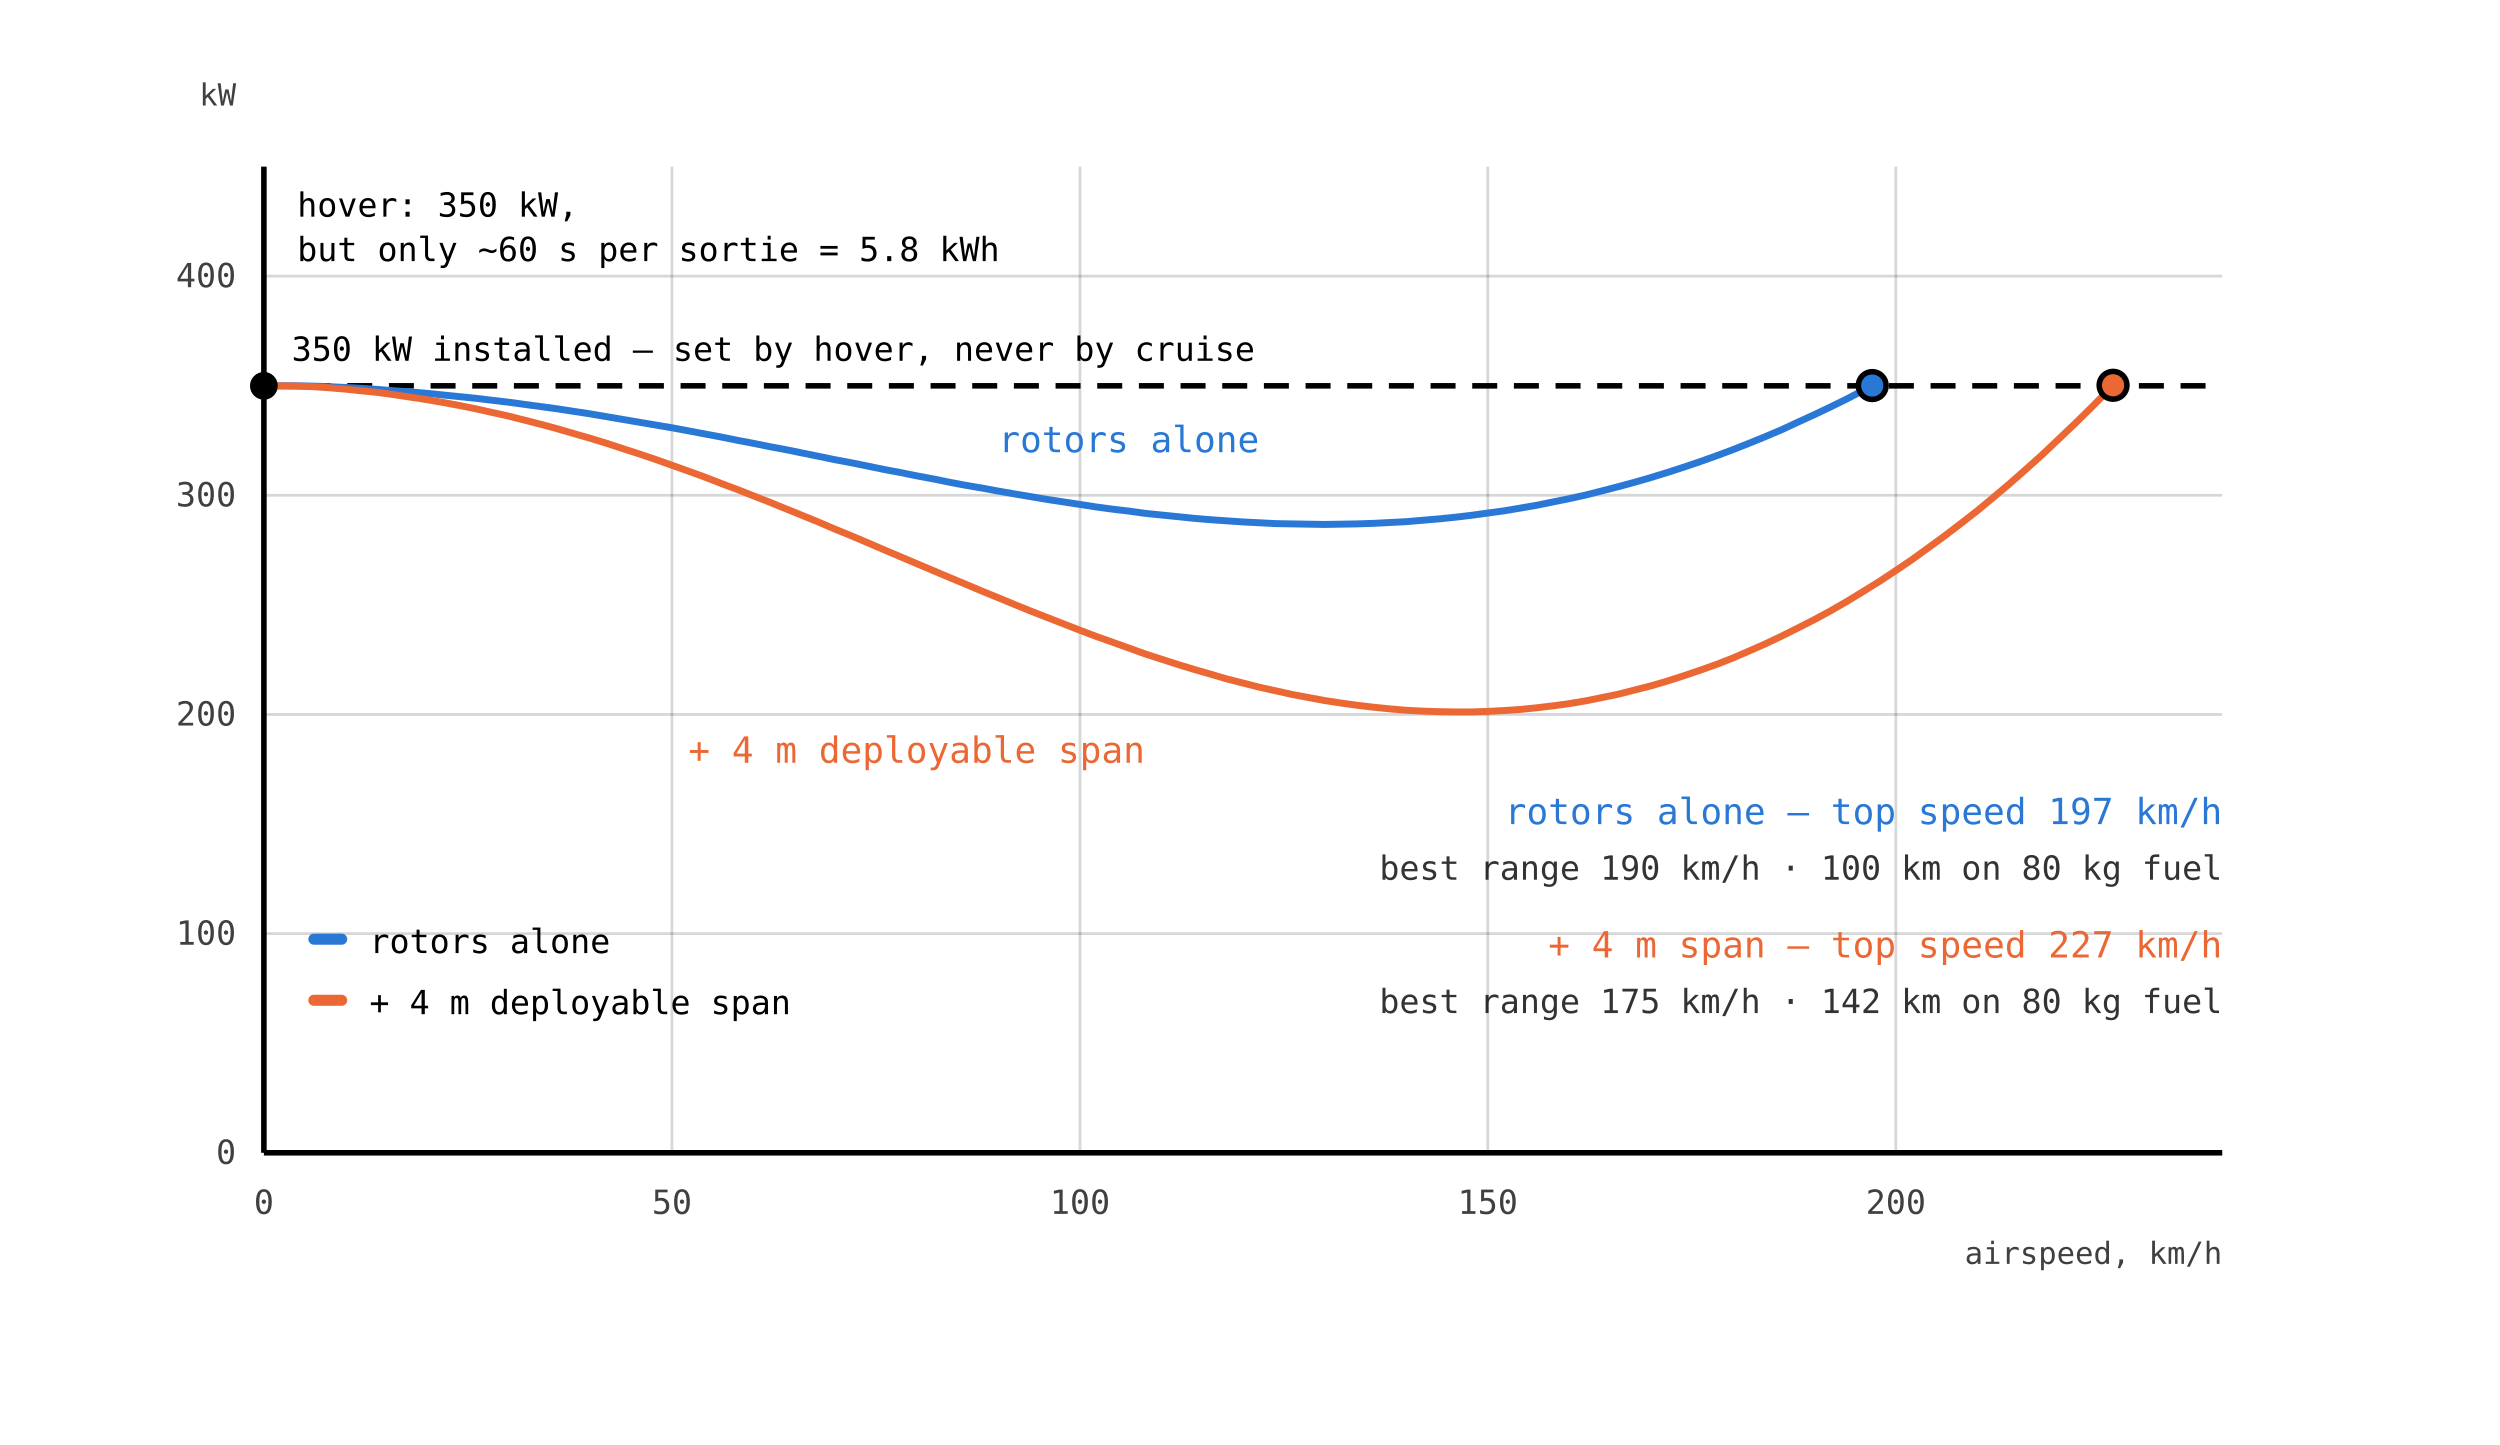
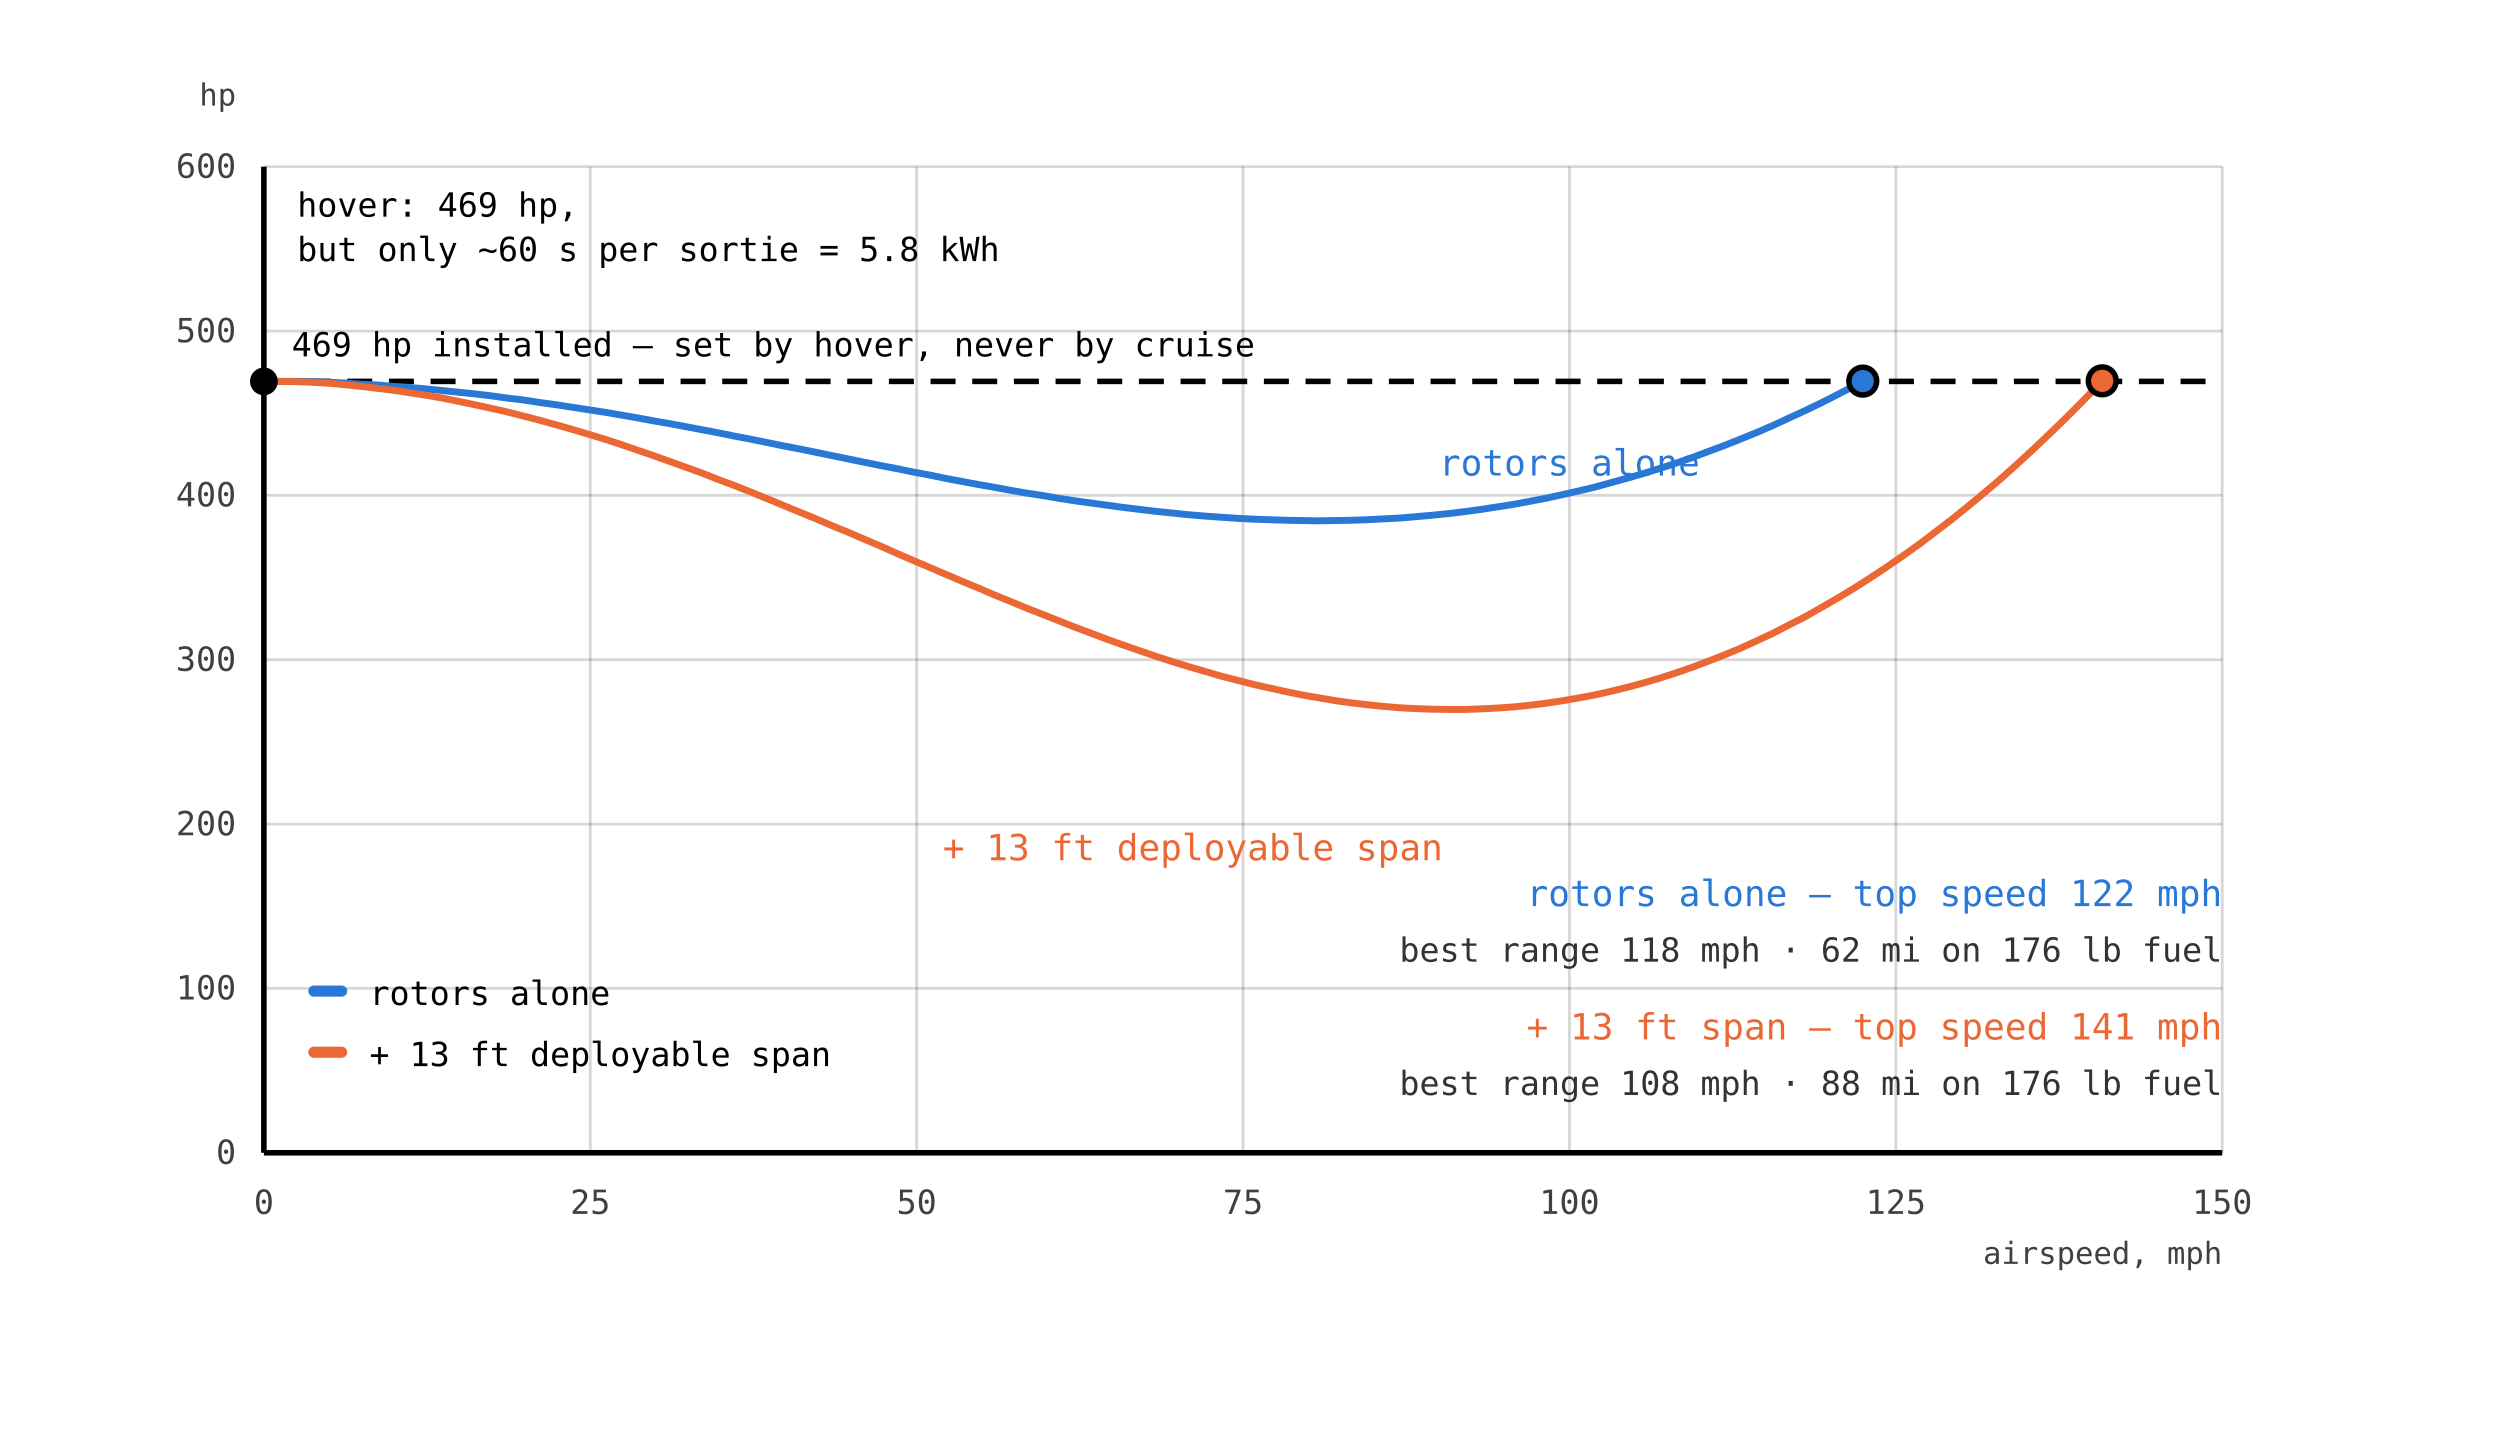
- <svg xmlns="http://www.w3.org/2000/svg" viewBox="0 0 900 520" role="img" id="pwr" aria-label="Power required against airspeed for the RW-2S. Both curves start at the 350 kilowatt hover requirement at zero speed. Rotors alone: power dips to about 286 kilowatts near 125 km/h, then climbs and crosses the 350 kilowatt installed-power line at 197 km/h, the top speed. With a 4 metre deployable span the wing offloads the rotors above about 120 km/h: cruise power at 180 km/h falls from about 320 to about 226 kilowatts and top speed rises to 227 km/h. Hover sets the installed power; cruise sets the energy." font-family="ui-monospace, SFMono-Regular, Menlo, monospace" font-size="12">
+ <svg xmlns="http://www.w3.org/2000/svg" viewBox="0 0 900 520" role="img" id="pwr" aria-label="Power required against airspeed for the RW-2S. Both curves start at the 469 horsepower hover requirement at zero speed. Rotors alone: power dips to about 384 horsepower near 78 mph, then climbs and crosses the 469 horsepower installed-power line at 122 mph, the top speed. With a 13 ft deployable span the wing offloads the rotors above about 75 mph: cruise power at 112 mph falls from about 429 to about 303 horsepower and top speed rises to 141 mph. Hover sets the installed power; cruise sets the energy." font-family="ui-monospace, SFMono-Regular, Menlo, monospace" font-size="12">
  <line x1="95" y1="415.0" x2="800" y2="415.0" stroke="currentColor" stroke-width="1" opacity="0.16" />
  <text x="85" y="419.0" text-anchor="end" fill="currentColor" opacity="0.75">0</text>
-   <line x1="95" y1="336.1" x2="800" y2="336.1" stroke="currentColor" stroke-width="1" opacity="0.16" />
-   <text x="85" y="340.1" text-anchor="end" fill="currentColor" opacity="0.75">100</text>
-   <line x1="95" y1="257.2" x2="800" y2="257.2" stroke="currentColor" stroke-width="1" opacity="0.16" />
-   <text x="85" y="261.2" text-anchor="end" fill="currentColor" opacity="0.75">200</text>
+   <line x1="95" y1="355.8" x2="800" y2="355.8" stroke="currentColor" stroke-width="1" opacity="0.16" />
+   <text x="85" y="359.8" text-anchor="end" fill="currentColor" opacity="0.75">100</text>
+   <line x1="95" y1="296.7" x2="800" y2="296.7" stroke="currentColor" stroke-width="1" opacity="0.16" />
+   <text x="85" y="300.7" text-anchor="end" fill="currentColor" opacity="0.75">200</text>
+   <line x1="95" y1="237.5" x2="800" y2="237.5" stroke="currentColor" stroke-width="1" opacity="0.16" />
+   <text x="85" y="241.5" text-anchor="end" fill="currentColor" opacity="0.75">300</text>
  <line x1="95" y1="178.3" x2="800" y2="178.3" stroke="currentColor" stroke-width="1" opacity="0.16" />
-   <text x="85" y="182.3" text-anchor="end" fill="currentColor" opacity="0.75">300</text>
-   <line x1="95" y1="99.4" x2="800" y2="99.4" stroke="currentColor" stroke-width="1" opacity="0.16" />
-   <text x="85" y="103.4" text-anchor="end" fill="currentColor" opacity="0.75">400</text>
+   <text x="85" y="182.3" text-anchor="end" fill="currentColor" opacity="0.75">400</text>
+   <line x1="95" y1="119.2" x2="800" y2="119.2" stroke="currentColor" stroke-width="1" opacity="0.16" />
+   <text x="85" y="123.2" text-anchor="end" fill="currentColor" opacity="0.75">500</text>
+   <line x1="95" y1="60.0" x2="800" y2="60.0" stroke="currentColor" stroke-width="1" opacity="0.16" />
+   <text x="85" y="64.0" text-anchor="end" fill="currentColor" opacity="0.75">600</text>
  <line x1="95.0" y1="60" x2="95.0" y2="415" stroke="currentColor" stroke-width="1" opacity="0.16" />
  <text x="95.0" y="437" text-anchor="middle" fill="currentColor" opacity="0.75">0</text>
-   <line x1="241.9" y1="60" x2="241.9" y2="415" stroke="currentColor" stroke-width="1" opacity="0.16" />
-   <text x="241.9" y="437" text-anchor="middle" fill="currentColor" opacity="0.75">50</text>
-   <line x1="388.8" y1="60" x2="388.8" y2="415" stroke="currentColor" stroke-width="1" opacity="0.16" />
-   <text x="388.8" y="437" text-anchor="middle" fill="currentColor" opacity="0.75">100</text>
-   <line x1="535.6" y1="60" x2="535.6" y2="415" stroke="currentColor" stroke-width="1" opacity="0.16" />
-   <text x="535.6" y="437" text-anchor="middle" fill="currentColor" opacity="0.75">150</text>
+   <line x1="212.5" y1="60" x2="212.5" y2="415" stroke="currentColor" stroke-width="1" opacity="0.16" />
+   <text x="212.5" y="437" text-anchor="middle" fill="currentColor" opacity="0.75">25</text>
+   <line x1="330.0" y1="60" x2="330.0" y2="415" stroke="currentColor" stroke-width="1" opacity="0.16" />
+   <text x="330.0" y="437" text-anchor="middle" fill="currentColor" opacity="0.75">50</text>
+   <line x1="447.5" y1="60" x2="447.5" y2="415" stroke="currentColor" stroke-width="1" opacity="0.16" />
+   <text x="447.5" y="437" text-anchor="middle" fill="currentColor" opacity="0.75">75</text>
+   <line x1="565.0" y1="60" x2="565.0" y2="415" stroke="currentColor" stroke-width="1" opacity="0.16" />
+   <text x="565.0" y="437" text-anchor="middle" fill="currentColor" opacity="0.75">100</text>
  <line x1="682.5" y1="60" x2="682.5" y2="415" stroke="currentColor" stroke-width="1" opacity="0.16" />
-   <text x="682.5" y="437" text-anchor="middle" fill="currentColor" opacity="0.75">200</text>
+   <text x="682.5" y="437" text-anchor="middle" fill="currentColor" opacity="0.75">125</text>
+   <line x1="800.0" y1="60" x2="800.0" y2="415" stroke="currentColor" stroke-width="1" opacity="0.16" />
+   <text x="800.0" y="437" text-anchor="middle" fill="currentColor" opacity="0.75">150</text>
  <line x1="95" y1="415" x2="800" y2="415" stroke="currentColor" stroke-width="2" />
  <line x1="95" y1="60" x2="95" y2="415" stroke="currentColor" stroke-width="2" />
-   <text x="85" y="38" text-anchor="end" fill="currentColor" font-size="11" opacity="0.75">kW</text>
-   <text x="800" y="455" text-anchor="end" fill="currentColor" font-size="11" opacity="0.75">airspeed, km/h</text>
-   <line x1="95" y1="138.9" x2="800" y2="138.9" stroke="currentColor" stroke-width="2" stroke-dasharray="9 6" />
-   <text x="105" y="129.9" fill="currentColor" font-size="12">350 kW installed — set by hover, never by cruise</text>
-   <path d="M95.0,138.9 L100.9,138.9 L106.8,138.9 L112.6,139.0 L118.5,139.2 L124.4,139.5 L130.2,139.8 L136.1,140.2 L142.0,140.7 L147.9,141.1 L153.8,141.6 L159.6,142.2 L165.5,142.8 L171.4,143.4 L177.2,144.1 L183.1,144.8 L189.0,145.6 L194.9,146.4 L200.8,147.2 L206.6,148.1 L212.5,149.0 L218.4,150.0 L224.2,151.0 L230.1,152.0 L236.0,153.0 L241.9,154.0 L247.8,155.1 L253.6,156.2 L259.5,157.3 L265.4,158.5 L271.2,159.6 L277.1,160.8 L283.0,161.9 L288.9,163.1 L294.8,164.3 L300.6,165.5 L306.5,166.6 L312.4,167.8 L318.2,169.0 L324.1,170.1 L330.0,171.3 L335.9,172.4 L341.8,173.6 L347.6,174.7 L353.5,175.7 L359.4,176.8 L365.2,177.8 L371.1,178.8 L377.0,179.8 L382.9,180.7 L388.8,181.6 L394.6,182.5 L400.5,183.3 L406.4,184.0 L412.2,184.8 L418.1,185.4 L424.0,186.0 L429.9,186.6 L435.8,187.1 L441.6,187.5 L447.5,187.9 L453.4,188.2 L459.3,188.5 L465.1,188.6 L471.0,188.7 L476.9,188.8 L482.8,188.7 L488.6,188.6 L494.5,188.4 L500.4,188.1 L506.2,187.8 L512.1,187.3 L518.0,186.8 L523.9,186.2 L529.8,185.5 L535.6,184.7 L541.5,183.9 L547.4,182.9 L553.2,181.9 L559.1,180.7 L565.0,179.5 L570.9,178.2 L576.8,176.7 L582.6,175.2 L588.5,173.6 L594.4,171.9 L600.2,170.1 L606.1,168.2 L612.0,166.2 L617.9,164.1 L623.8,161.9 L629.6,159.6 L635.5,157.2 L641.4,154.7 L647.2,152.0 L653.1,149.3 L659.0,146.5 L664.9,143.6 L670.8,140.5" fill="none" stroke="#2a78d6" stroke-width="2.5" stroke-linejoin="round" />
-   <path d="M95.0,138.9 L100.9,138.9 L106.8,139.0 L112.6,139.2 L118.5,139.6 L124.4,140.1 L130.2,140.7 L136.1,141.3 L142.0,142.1 L147.9,143.0 L153.8,143.9 L159.6,144.9 L165.5,146.0 L171.4,147.2 L177.2,148.5 L183.1,149.8 L189.0,151.3 L194.9,152.8 L200.8,154.4 L206.6,156.1 L212.5,157.8 L218.4,159.6 L224.2,161.5 L230.1,163.4 L236.0,165.4 L241.9,167.5 L247.8,169.6 L253.6,171.7 L259.5,174.0 L265.4,176.2 L271.2,178.5 L277.1,180.8 L283.0,183.2 L288.9,185.6 L294.8,188.0 L300.6,190.5 L306.5,192.9 L312.4,195.4 L318.2,197.9 L324.1,200.4 L330.0,202.9 L335.9,205.4 L341.8,207.9 L347.6,210.3 L353.5,212.8 L359.4,215.2 L365.2,217.6 L371.1,220.0 L377.0,222.3 L382.9,224.6 L388.8,226.9 L394.6,229.1 L400.5,231.2 L406.4,233.3 L412.2,235.4 L418.1,237.3 L424.0,239.2 L429.9,241.0 L435.8,242.7 L441.6,244.4 L447.5,245.9 L453.4,247.4 L459.3,248.7 L465.1,250.0 L471.0,251.1 L476.9,252.2 L482.8,253.1 L488.6,253.9 L494.5,254.6 L500.4,255.2 L506.2,255.7 L512.1,256.0 L518.0,256.2 L523.9,256.3 L529.8,256.3 L535.6,256.1 L541.5,255.8 L547.4,255.4 L553.2,254.8 L559.1,254.1 L565.0,253.3 L570.9,252.3 L576.8,251.1 L582.6,249.9 L588.5,248.4 L594.4,246.9 L600.2,245.2 L606.1,243.3 L612.0,241.3 L617.9,239.2 L623.8,236.9 L629.6,234.4 L635.5,231.8 L641.4,229.0 L647.2,226.1 L653.1,223.1 L659.0,219.9 L664.9,216.5 L670.8,212.9 L676.6,209.3 L682.5,205.4 L688.4,201.4 L694.2,197.2 L700.1,192.9 L706.0,188.4 L711.9,183.8 L717.8,178.9 L723.6,174.0 L729.5,168.8 L735.4,163.5 L741.2,158.0 L747.1,152.4 L753.0,146.6 L758.9,140.6" fill="none" stroke="#eb6834" stroke-width="2.5" stroke-linejoin="round" />
-   <circle cx="674.0" cy="138.8" r="5" fill="#2a78d6" stroke="currentColor" stroke-width="2" />
-   <circle cx="760.7" cy="138.7" r="5" fill="#eb6834" stroke="currentColor" stroke-width="2" />
-   <text x="359.4" y="162.8" fill="#2a78d6" font-size="13">rotors alone</text>
-   <text x="247.8" y="274.6" fill="#eb6834" font-size="13">+ 4 m deployable span</text>
-   <text x="800" y="296.7" text-anchor="end" fill="#2a78d6" font-size="13">rotors alone — top speed 197 km/h</text>
-   <text x="800" y="316.7" text-anchor="end" fill="currentColor" font-size="12" opacity="0.8">best range 190 km/h · 100 km on 80 kg fuel</text>
-   <text x="800" y="344.7" text-anchor="end" fill="#eb6834" font-size="13">+ 4 m span — top speed 227 km/h</text>
-   <text x="800" y="364.7" text-anchor="end" fill="currentColor" font-size="12" opacity="0.8">best range 175 km/h · 142 km on 80 kg fuel</text>
-   <circle cx="95.0" cy="138.9" r="5" fill="currentColor" />
-   <text x="107.0" y="78" fill="currentColor" font-size="12">hover: 350 kW,</text>
+   <text x="85" y="38" text-anchor="end" fill="currentColor" font-size="11" opacity="0.75">hp</text>
+   <text x="800" y="455" text-anchor="end" fill="currentColor" font-size="11" opacity="0.75">airspeed, mph</text>
+   <line x1="95" y1="137.3" x2="800" y2="137.3" stroke="currentColor" stroke-width="2" stroke-dasharray="9 6" />
+   <text x="105" y="128.3" fill="currentColor" font-size="12">469 hp installed — set by hover, never by cruise</text>
+   <path d="M95.0,137.3 L100.8,137.3 L106.7,137.3 L112.5,137.4 L118.4,137.6 L124.2,137.9 L130.0,138.3 L135.9,138.6 L141.7,139.1 L147.6,139.5 L153.4,140.0 L159.2,140.6 L165.1,141.2 L170.9,141.8 L176.8,142.5 L182.6,143.3 L188.5,144.0 L194.3,144.9 L200.1,145.7 L206.0,146.6 L211.8,147.5 L217.7,148.4 L223.5,149.4 L229.3,150.4 L235.2,151.5 L241.0,152.5 L246.9,153.6 L252.7,154.7 L258.5,155.8 L264.4,157.0 L270.2,158.1 L276.1,159.3 L281.9,160.5 L287.7,161.6 L293.6,162.8 L299.4,164.0 L305.3,165.2 L311.1,166.4 L317.0,167.6 L322.8,168.7 L328.6,169.9 L334.5,171.0 L340.3,172.2 L346.2,173.3 L352.0,174.4 L357.8,175.4 L363.7,176.5 L369.5,177.5 L375.4,178.4 L381.2,179.4 L387.0,180.3 L392.9,181.1 L398.7,181.9 L404.6,182.7 L410.4,183.4 L416.2,184.1 L422.1,184.7 L427.9,185.3 L433.8,185.8 L439.6,186.2 L445.5,186.6 L451.3,186.9 L457.1,187.1 L463.0,187.3 L468.8,187.4 L474.7,187.5 L480.5,187.4 L486.3,187.3 L492.2,187.1 L498.0,186.8 L503.9,186.5 L509.7,186.0 L515.5,185.5 L521.4,184.9 L527.2,184.2 L533.1,183.4 L538.9,182.5 L544.7,181.6 L550.6,180.5 L556.4,179.4 L562.3,178.1 L568.1,176.8 L574.0,175.4 L579.8,173.8 L585.6,172.2 L591.5,170.5 L597.3,168.7 L603.2,166.8 L609.0,164.8 L614.8,162.6 L620.7,160.4 L626.5,158.1 L632.4,155.7 L638.2,153.2 L644.0,150.5 L649.9,147.8 L655.7,145.0 L661.6,142.0 L667.4,139.0" fill="none" stroke="#2a78d6" stroke-width="2.5" stroke-linejoin="round" />
+   <path d="M95.0,137.3 L100.8,137.3 L106.7,137.4 L112.5,137.6 L118.4,138.0 L124.2,138.5 L130.0,139.1 L135.9,139.8 L141.7,140.5 L147.6,141.4 L153.4,142.3 L159.2,143.3 L165.1,144.5 L170.9,145.7 L176.8,147.0 L182.6,148.3 L188.5,149.8 L194.3,151.3 L200.1,152.9 L206.0,154.6 L211.8,156.3 L217.7,158.1 L223.5,160.0 L229.3,162.0 L235.2,164.0 L241.0,166.1 L246.9,168.2 L252.7,170.3 L258.5,172.6 L264.4,174.8 L270.2,177.1 L276.1,179.5 L281.9,181.9 L287.7,184.3 L293.6,186.7 L299.4,189.2 L305.3,191.6 L311.1,194.1 L317.0,196.6 L322.8,199.2 L328.6,201.7 L334.5,204.2 L340.3,206.7 L346.2,209.2 L352.0,211.6 L357.8,214.1 L363.7,216.5 L369.5,218.9 L375.4,221.2 L381.2,223.5 L387.0,225.8 L392.9,228.0 L398.7,230.2 L404.6,232.3 L410.4,234.3 L416.2,236.3 L422.1,238.2 L427.9,240.0 L433.8,241.7 L439.6,243.4 L445.5,244.9 L451.3,246.4 L457.1,247.7 L463.0,249.0 L468.8,250.2 L474.7,251.2 L480.5,252.2 L486.3,253.0 L492.2,253.7 L498.0,254.3 L503.9,254.8 L509.7,255.1 L515.5,255.3 L521.4,255.4 L527.2,255.4 L533.1,255.2 L538.9,254.9 L544.7,254.5 L550.6,253.9 L556.4,253.2 L562.3,252.3 L568.1,251.3 L574.0,250.2 L579.8,248.9 L585.6,247.5 L591.5,245.9 L597.3,244.2 L603.2,242.3 L609.0,240.3 L614.8,238.1 L620.7,235.8 L626.5,233.4 L632.4,230.7 L638.2,228.0 L644.0,225.0 L649.9,222.0 L655.7,218.7 L661.6,215.3 L667.4,211.8 L673.2,208.1 L679.1,204.2 L684.9,200.2 L690.8,196.0 L696.6,191.6 L702.5,187.1 L708.3,182.4 L714.1,177.6 L720.0,172.6 L725.8,167.4 L731.7,162.0 L737.5,156.5 L743.3,150.9 L749.2,145.0 L755.0,139.0" fill="none" stroke="#eb6834" stroke-width="2.5" stroke-linejoin="round" />
+   <circle cx="670.6" cy="137.2" r="5" fill="#2a78d6" stroke="currentColor" stroke-width="2" />
+   <circle cx="756.8" cy="137.1" r="5" fill="#eb6834" stroke="currentColor" stroke-width="2" />
+   <text x="518.0" y="171.2" fill="#2a78d6" font-size="13">rotors alone</text>
+   <text x="339.4" y="309.7" fill="#eb6834" font-size="13">+ 13 ft deployable span</text>
+   <text x="800" y="326.2" text-anchor="end" fill="#2a78d6" font-size="13">rotors alone — top speed 122 mph</text>
+   <text x="800" y="346.2" text-anchor="end" fill="currentColor" font-size="12" opacity="0.8">best range 118 mph · 62 mi on 176 lb fuel</text>
+   <text x="800" y="374.2" text-anchor="end" fill="#eb6834" font-size="13">+ 13 ft span — top speed 141 mph</text>
+   <text x="800" y="394.2" text-anchor="end" fill="currentColor" font-size="12" opacity="0.8">best range 108 mph · 88 mi on 176 lb fuel</text>
+   <circle cx="95.0" cy="137.3" r="5" fill="currentColor" />
+   <text x="107.0" y="78" fill="currentColor" font-size="12">hover: 469 hp,</text>
  <text x="107.0" y="94" fill="currentColor" font-size="12">but only ~60 s per sortie = 5.8 kWh</text>
  <g>
-     <rect x="111" y="336.1" width="14" height="4" rx="2" fill="#2a78d6" />
-     <text x="133" y="343.1" fill="currentColor" font-size="12">rotors alone</text>
-     <rect x="111" y="358.1" width="14" height="4" rx="2" fill="#eb6834" />
-     <text x="133" y="365.1" fill="currentColor" font-size="12">+ 4 m deployable span</text>
+     <rect x="111" y="354.8" width="14" height="4" rx="2" fill="#2a78d6" />
+     <text x="133" y="361.8" fill="currentColor" font-size="12">rotors alone</text>
+     <rect x="111" y="376.8" width="14" height="4" rx="2" fill="#eb6834" />
+     <text x="133" y="383.8" fill="currentColor" font-size="12">+ 13 ft deployable span</text>
  </g>
  <g id="pwr-hover" opacity="0">
    <line id="pwr-cross" y1="60" y2="415" stroke="currentColor" stroke-width="1.5" stroke-dasharray="4 4" />
    <circle id="pwr-d1" r="5.5" fill="#2a78d6" stroke="currentColor" stroke-width="2" />
    <circle id="pwr-d2" r="5.5" fill="#eb6834" stroke="currentColor" stroke-width="2" />
    <rect id="pwr-tipbg" rx="4" height="58" width="176" fill="currentColor" />
    <text id="pwr-t0" font-size="12" font-weight="600" />
    <text id="pwr-t1" font-size="12" />
    <text id="pwr-t2" font-size="12" />
  </g>
  <rect id="pwr-hit" x="95" y="60" width="705" height="355" fill="transparent" pointer-events="all" />
</svg>
